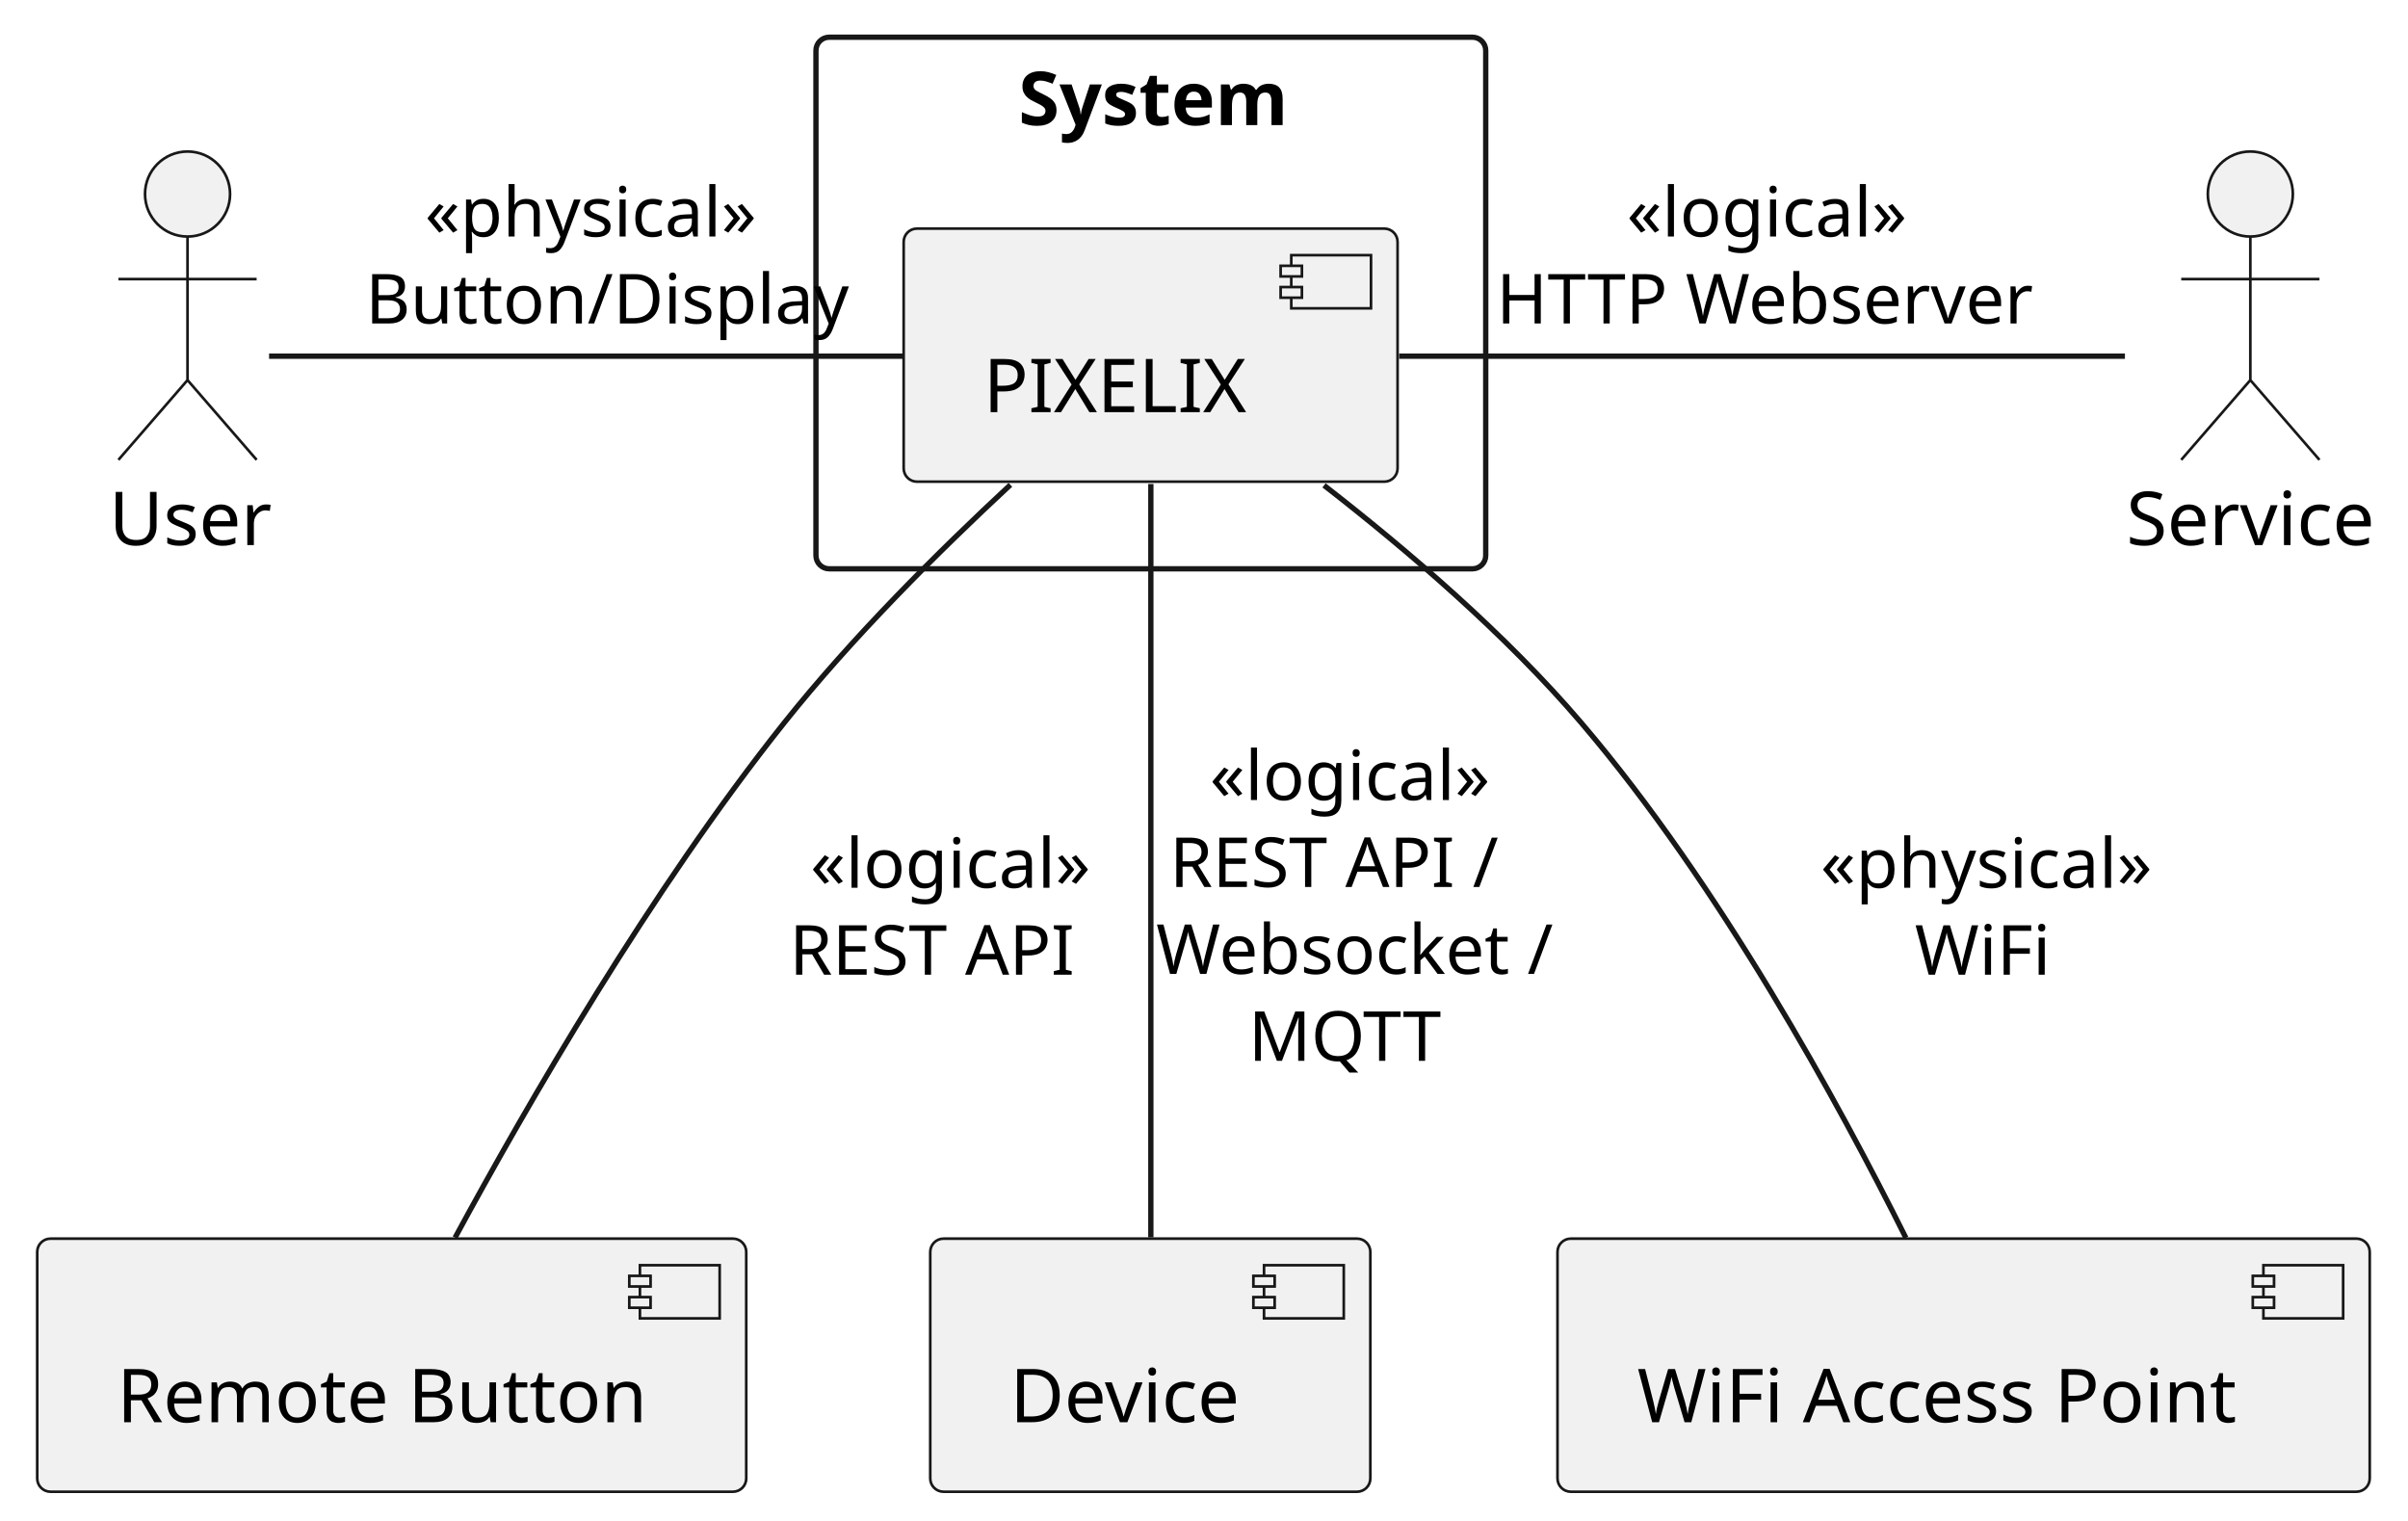
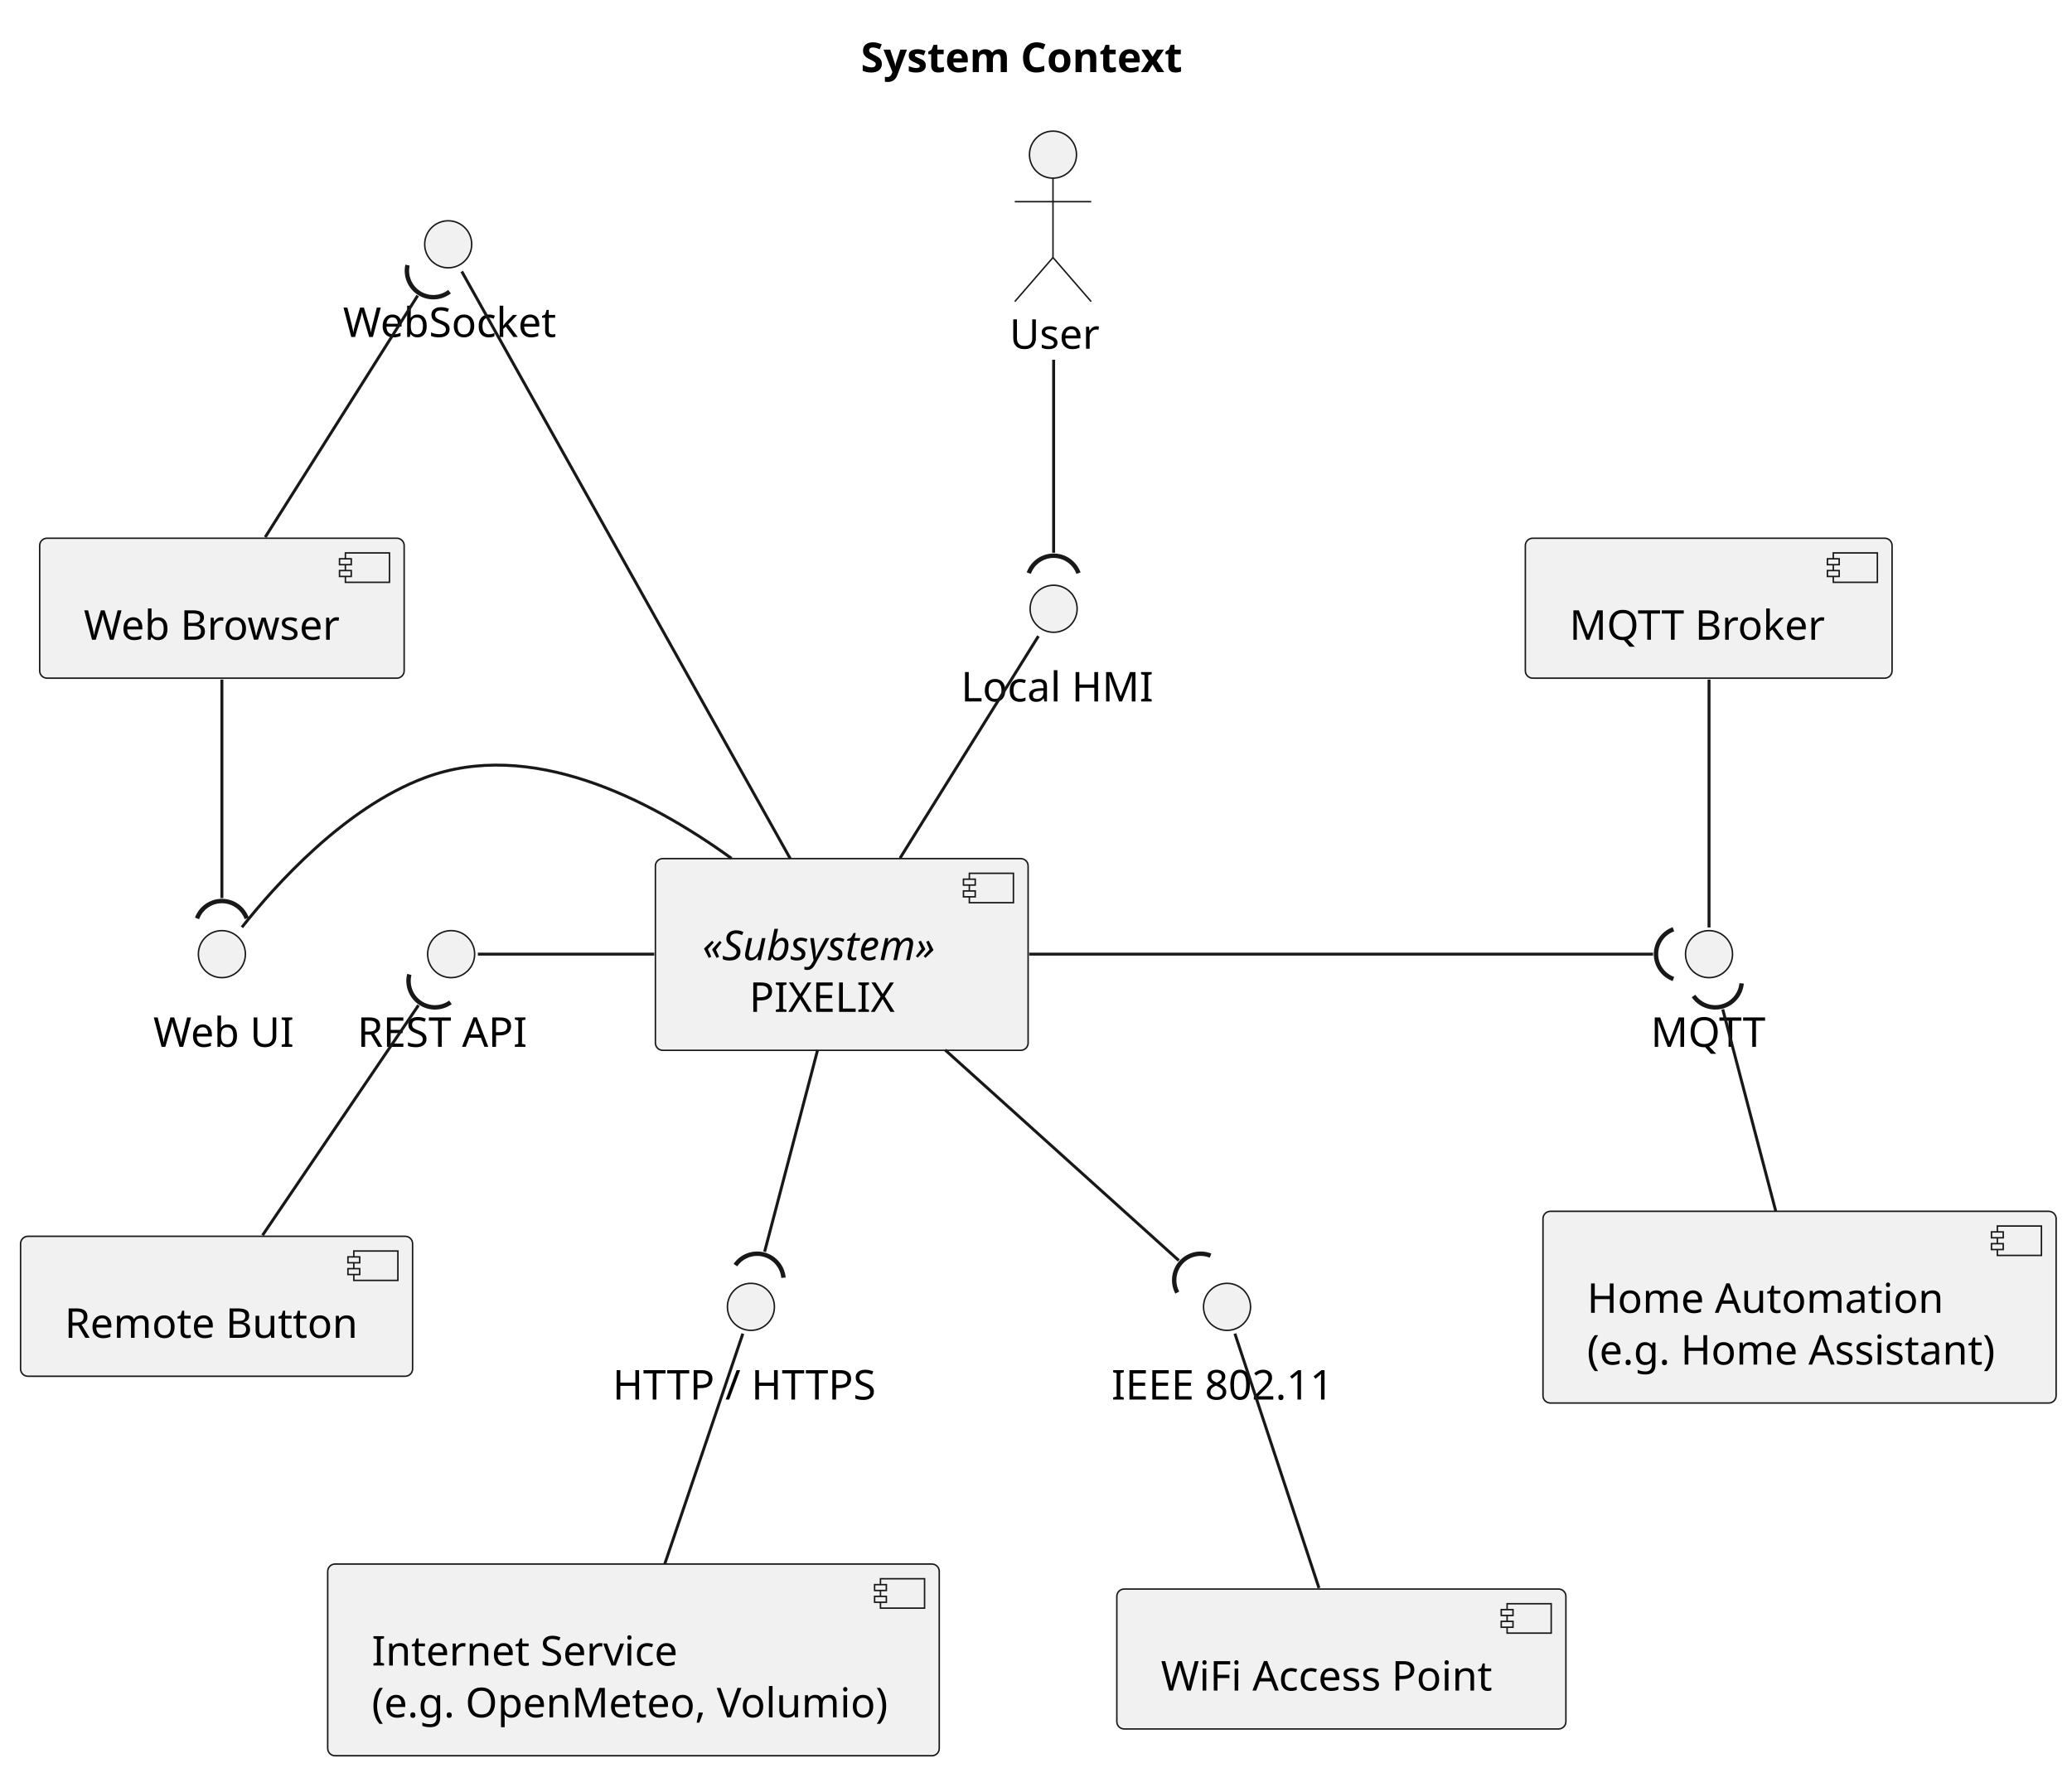
- <svg xmlns="http://www.w3.org/2000/svg" contentStyleType="text/css" data-diagram-type="DESCRIPTION" height="286px" preserveAspectRatio="none" style="width:453px;height:286px;background:#FFFFFF;" version="1.1" viewBox="0 0 453 286" width="453px" zoomAndPan="magnify">
+ <svg xmlns="http://www.w3.org/2000/svg" contentStyleType="text/css" data-diagram-type="DESCRIPTION" height="603px" preserveAspectRatio="none" style="width:705px;height:603px;background:#FFFFFF;" version="1.1" viewBox="0 0 705 603" width="705px" zoomAndPan="magnify">
  <defs />
  <g>
-     <g class="cluster" data-qualified-name="System" data-source-line="2" id="ent0002">
-       <rect fill="none" height="100" rx="2.5" ry="2.5" style="stroke:#181818;stroke-width:1;" width="126" x="153.5" y="7" />
-       <text fill="#000000" font-family="sans-serif" font-size="14" font-weight="bold" lengthAdjust="spacing" textLength="49.807" x="191.597" y="23.533">System</text>
+     <g class="title" data-source-line="2">
+       <text fill="#000000" font-family="sans-serif" font-size="14" font-weight="bold" lengthAdjust="spacing" textLength="105.807" x="292.897" y="24.533">System Context</text>
    </g>
-     <g class="entity" data-qualified-name="System.system" data-source-line="3" id="ent0003">
-       <rect fill="#F1F1F1" height="47.609" rx="2.5" ry="2.5" style="stroke:#181818;stroke-width:0.5;" width="92.917" x="170" y="43" />
-       <rect fill="#F1F1F1" height="10" style="stroke:#181818;stroke-width:0.5;" width="15" x="242.917" y="48" />
-       <rect fill="#F1F1F1" height="2" style="stroke:#181818;stroke-width:0.5;" width="4" x="240.917" y="50" />
-       <rect fill="#F1F1F1" height="2" style="stroke:#181818;stroke-width:0.5;" width="4" x="240.917" y="54" />
-       <text fill="#000000" font-family="sans-serif" font-size="14" lengthAdjust="spacing" textLength="52.917" x="185" y="77.533">PIXELIX</text>
+     <g class="entity" data-qualified-name="user" data-source-line="12" id="ent0002">
+       <ellipse cx="358.279" cy="52.609" fill="#F1F1F1" rx="8" ry="8" style="stroke:#181818;stroke-width:0.5;" />
+       <path d="M358.279,60.609 L358.279,87.609 M345.279,68.609 L371.279,68.609 M358.279,87.609 L345.279,102.609 M358.279,87.609 L371.279,102.609" fill="none" style="stroke:#181818;stroke-width:0.5;" />
+       <text fill="#000000" font-family="sans-serif" font-size="14" lengthAdjust="spacing" textLength="29.559" x="343.5" y="118.643">User</text>
    </g>
-     <g class="entity" data-qualified-name="user" data-source-line="6" id="ent0004">
-       <ellipse cx="35.279" cy="36.5" fill="#F1F1F1" rx="8" ry="8" style="stroke:#181818;stroke-width:0.5;" />
-       <path d="M35.279,44.5 L35.279,71.5 M22.279,52.5 L48.279,52.5 M35.279,71.5 L22.279,86.5 M35.279,71.5 L48.279,86.5" fill="none" style="stroke:#181818;stroke-width:0.5;" />
-       <text fill="#000000" font-family="sans-serif" font-size="14" lengthAdjust="spacing" textLength="29.559" x="20.5" y="102.533">User</text>
+     <g class="entity" data-qualified-name="browser" data-source-line="13" id="ent0003">
+       <rect fill="#F1F1F1" height="47.609" rx="2.5" ry="2.5" style="stroke:#181818;stroke-width:0.5;" width="124.02" x="13.5" y="183.109" />
+       <rect fill="#F1F1F1" height="10" style="stroke:#181818;stroke-width:0.5;" width="15" x="117.52" y="188.109" />
+       <rect fill="#F1F1F1" height="2" style="stroke:#181818;stroke-width:0.5;" width="4" x="115.52" y="190.109" />
+       <rect fill="#F1F1F1" height="2" style="stroke:#181818;stroke-width:0.5;" width="4" x="115.52" y="194.109" />
+       <text fill="#000000" font-family="sans-serif" font-size="14" lengthAdjust="spacing" textLength="84.02" x="28.5" y="217.643">Web Browser</text>
    </g>
-     <g class="entity" data-qualified-name="service" data-source-line="7" id="ent0005">
-       <ellipse cx="423.341" cy="36.5" fill="#F1F1F1" rx="8" ry="8" style="stroke:#181818;stroke-width:0.5;" />
-       <path d="M423.341,44.5 L423.341,71.5 M410.341,52.5 L436.341,52.5 M423.341,71.5 L410.341,86.5 M423.341,71.5 L436.341,86.5" fill="none" style="stroke:#181818;stroke-width:0.5;" />
-       <text fill="#000000" font-family="sans-serif" font-size="14" lengthAdjust="spacing" textLength="46.683" x="400" y="102.533">Service</text>
+     <g class="entity" data-qualified-name="remoteButton" data-source-line="14" id="ent0004">
+       <rect fill="#F1F1F1" height="47.609" rx="2.5" ry="2.5" style="stroke:#181818;stroke-width:0.5;" width="133.386" x="7" y="420.609" />
+       <rect fill="#F1F1F1" height="10" style="stroke:#181818;stroke-width:0.5;" width="15" x="120.386" y="425.609" />
+       <rect fill="#F1F1F1" height="2" style="stroke:#181818;stroke-width:0.5;" width="4" x="118.386" y="427.609" />
+       <rect fill="#F1F1F1" height="2" style="stroke:#181818;stroke-width:0.5;" width="4" x="118.386" y="431.609" />
+       <text fill="#000000" font-family="sans-serif" font-size="14" lengthAdjust="spacing" textLength="93.386" x="22" y="455.143">Remote Button</text>
    </g>
-     <g class="entity" data-qualified-name="remoteButton" data-source-line="8" id="ent0006">
-       <rect fill="#F1F1F1" height="47.609" rx="2.5" ry="2.5" style="stroke:#181818;stroke-width:0.5;" width="133.386" x="7" y="233" />
-       <rect fill="#F1F1F1" height="10" style="stroke:#181818;stroke-width:0.5;" width="15" x="120.386" y="238" />
-       <rect fill="#F1F1F1" height="2" style="stroke:#181818;stroke-width:0.5;" width="4" x="118.386" y="240" />
-       <rect fill="#F1F1F1" height="2" style="stroke:#181818;stroke-width:0.5;" width="4" x="118.386" y="244" />
-       <text fill="#000000" font-family="sans-serif" font-size="14" lengthAdjust="spacing" textLength="93.386" x="22" y="267.533">Remote Button</text>
+     <g class="entity" data-qualified-name="homeAutomation" data-source-line="15" id="ent0005">
+       <rect fill="#F1F1F1" height="65.219" rx="2.5" ry="2.5" style="stroke:#181818;stroke-width:0.5;" width="174.6" x="525" y="412.109" />
+       <rect fill="#F1F1F1" height="10" style="stroke:#181818;stroke-width:0.5;" width="15" x="679.6" y="417.109" />
+       <rect fill="#F1F1F1" height="2" style="stroke:#181818;stroke-width:0.5;" width="4" x="677.6" y="419.109" />
+       <rect fill="#F1F1F1" height="2" style="stroke:#181818;stroke-width:0.5;" width="4" x="677.6" y="423.109" />
+       <text fill="#000000" font-family="sans-serif" font-size="14" lengthAdjust="spacing" textLength="112.055" x="540" y="446.643">Home Automation</text>
+       <text fill="#000000" font-family="sans-serif" font-size="14" lengthAdjust="spacing" textLength="134.6" x="540" y="464.252">(e.g. Home Assistant)</text>
    </g>
-     <g class="entity" data-qualified-name="device" data-source-line="9" id="ent0007">
-       <rect fill="#F1F1F1" height="47.609" rx="2.5" ry="2.5" style="stroke:#181818;stroke-width:0.5;" width="82.793" x="175" y="233" />
-       <rect fill="#F1F1F1" height="10" style="stroke:#181818;stroke-width:0.5;" width="15" x="237.793" y="238" />
-       <rect fill="#F1F1F1" height="2" style="stroke:#181818;stroke-width:0.5;" width="4" x="235.793" y="240" />
-       <rect fill="#F1F1F1" height="2" style="stroke:#181818;stroke-width:0.5;" width="4" x="235.793" y="244" />
-       <text fill="#000000" font-family="sans-serif" font-size="14" lengthAdjust="spacing" textLength="42.793" x="190" y="267.533">Device</text>
+     <g class="entity" data-qualified-name="pixelix" data-source-line="19" id="ent0006">
+       <rect fill="#F1F1F1" height="65.219" rx="2.5" ry="2.5" style="stroke:#181818;stroke-width:0.5;" width="126.82" x="223" y="292.109" />
+       <rect fill="#F1F1F1" height="10" style="stroke:#181818;stroke-width:0.5;" width="15" x="329.82" y="297.109" />
+       <rect fill="#F1F1F1" height="2" style="stroke:#181818;stroke-width:0.5;" width="4" x="327.82" y="299.109" />
+       <rect fill="#F1F1F1" height="2" style="stroke:#181818;stroke-width:0.5;" width="4" x="327.82" y="303.109" />
+       <text fill="#000000" font-family="sans-serif" font-size="14" font-style="italic" lengthAdjust="spacing" textLength="84.82" x="239" y="326.643">«Subsystem»</text>
+       <text fill="#000000" font-family="sans-serif" font-size="14" lengthAdjust="spacing" textLength="52.917" x="254.952" y="344.252">PIXELIX</text>
    </g>
-     <g class="entity" data-qualified-name="wifiAP" data-source-line="10" id="ent0008">
-       <rect fill="#F1F1F1" height="47.609" rx="2.5" ry="2.5" style="stroke:#181818;stroke-width:0.5;" width="152.8" x="293" y="233" />
-       <rect fill="#F1F1F1" height="10" style="stroke:#181818;stroke-width:0.5;" width="15" x="425.8" y="238" />
-       <rect fill="#F1F1F1" height="2" style="stroke:#181818;stroke-width:0.5;" width="4" x="423.8" y="240" />
-       <rect fill="#F1F1F1" height="2" style="stroke:#181818;stroke-width:0.5;" width="4" x="423.8" y="244" />
-       <text fill="#000000" font-family="sans-serif" font-size="14" lengthAdjust="spacing" textLength="112.8" x="308" y="267.533">WiFi Access Point</text>
+     <g class="entity" data-qualified-name="mqttBroker" data-source-line="23" id="ent0007">
+       <rect fill="#F1F1F1" height="47.609" rx="2.5" ry="2.5" style="stroke:#181818;stroke-width:0.5;" width="124.779" x="519" y="183.109" />
+       <rect fill="#F1F1F1" height="10" style="stroke:#181818;stroke-width:0.5;" width="15" x="623.779" y="188.109" />
+       <rect fill="#F1F1F1" height="2" style="stroke:#181818;stroke-width:0.5;" width="4" x="621.779" y="190.109" />
+       <rect fill="#F1F1F1" height="2" style="stroke:#181818;stroke-width:0.5;" width="4" x="621.779" y="194.109" />
+       <text fill="#000000" font-family="sans-serif" font-size="14" lengthAdjust="spacing" textLength="84.779" x="534" y="217.643">MQTT Broker</text>
    </g>
-     <g class="link" data-entity-1="ent0004" data-entity-2="ent0003" data-link-type="association" data-source-line="12" id="lnk9">
-       <path d="M50.62,67 C76.53,67 130.44,67 169.79,67" fill="none" id="user-system" style="stroke:#181818;stroke-width:1;" />
-       <text fill="#000000" font-family="sans-serif" font-size="13" lengthAdjust="spacing" textLength="61.426" x="79.947" y="44.495">«physical»</text>
-       <text fill="#000000" font-family="sans-serif" font-size="13" lengthAdjust="spacing" textLength="83.821" x="68.75" y="60.847">Button/Display</text>
+     <g class="entity" data-qualified-name="wifiAp" data-source-line="24" id="ent0008">
+       <rect fill="#F1F1F1" height="47.609" rx="2.5" ry="2.5" style="stroke:#181818;stroke-width:0.5;" width="152.8" x="380" y="540.609" />
+       <rect fill="#F1F1F1" height="10" style="stroke:#181818;stroke-width:0.5;" width="15" x="512.8" y="545.609" />
+       <rect fill="#F1F1F1" height="2" style="stroke:#181818;stroke-width:0.5;" width="4" x="510.8" y="547.609" />
+       <rect fill="#F1F1F1" height="2" style="stroke:#181818;stroke-width:0.5;" width="4" x="510.8" y="551.609" />
+       <text fill="#000000" font-family="sans-serif" font-size="14" lengthAdjust="spacing" textLength="112.8" x="395" y="575.143">WiFi Access Point</text>
    </g>
-     <g class="link" data-entity-1="ent0003" data-entity-2="ent0006" data-link-type="association" data-source-line="13" id="lnk10">
-       <path d="M190.08,91.2 C176.55,103.75 160.28,119.95 147.5,136 C122.49,167.4 99.15,207.81 85.61,232.81" fill="none" id="system-remoteButton" style="stroke:#181818;stroke-width:1;" />
-       <text fill="#000000" font-family="sans-serif" font-size="13" lengthAdjust="spacing" textLength="51.315" x="152.461" y="166.995">«logical»</text>
-       <text fill="#000000" font-family="sans-serif" font-size="13" lengthAdjust="spacing" textLength="59.236" x="148.5" y="183.347">REST API</text>
+     <g class="entity" data-qualified-name="internetService" data-source-line="25" id="ent0009">
+       <rect fill="#F1F1F1" height="65.219" rx="2.5" ry="2.5" style="stroke:#181818;stroke-width:0.5;" width="208.082" x="111.5" y="532.109" />
+       <rect fill="#F1F1F1" height="10" style="stroke:#181818;stroke-width:0.5;" width="15" x="299.582" y="537.109" />
+       <rect fill="#F1F1F1" height="2" style="stroke:#181818;stroke-width:0.5;" width="4" x="297.582" y="539.109" />
+       <rect fill="#F1F1F1" height="2" style="stroke:#181818;stroke-width:0.5;" width="4" x="297.582" y="543.109" />
+       <text fill="#000000" font-family="sans-serif" font-size="14" lengthAdjust="spacing" textLength="98.048" x="126.5" y="566.643">Internet Service</text>
+       <text fill="#000000" font-family="sans-serif" font-size="14" lengthAdjust="spacing" textLength="168.082" x="126.5" y="584.252">(e.g. OpenMeteo, Volumio)</text>
    </g>
-     <g class="link" data-entity-1="ent0003" data-entity-2="ent0007" data-link-type="association" data-source-line="14" id="lnk11">
-       <path d="M216.5,91.05 C216.5,127.13 216.5,196.56 216.5,232.76" fill="none" id="system-device" style="stroke:#181818;stroke-width:1;" />
-       <text fill="#000000" font-family="sans-serif" font-size="13" lengthAdjust="spacing" textLength="51.315" x="227.606" y="150.495">«logical»</text>
-       <text fill="#000000" font-family="sans-serif" font-size="13" lengthAdjust="spacing" textLength="66.46" x="220.033" y="166.847">REST API /</text>
-       <text fill="#000000" font-family="sans-serif" font-size="13" lengthAdjust="spacing" textLength="71.525" x="217.5" y="183.198">Websocket /</text>
-       <text fill="#000000" font-family="sans-serif" font-size="13" lengthAdjust="spacing" textLength="36.823" x="234.851" y="199.55">MQTT</text>
+     <g class="entity" data-qualified-name="iLocalHmi" data-source-line="29" id="ent0010">
+       <ellipse cx="358.5" cy="207.109" fill="#F1F1F1" rx="8" ry="8" style="stroke:#181818;stroke-width:0.5;" />
+       <text fill="#000000" font-family="sans-serif" font-size="14" lengthAdjust="spacing" textLength="63.02" x="326.99" y="238.643">Local HMI</text>
    </g>
-     <g class="link" data-entity-1="ent0003" data-entity-2="ent0005" data-link-type="association" data-source-line="15" id="lnk12">
-       <path d="M263.21,67 C305.66,67 366.57,67 399.75,67" fill="none" id="system-service" style="stroke:#181818;stroke-width:1;" />
-       <text fill="#000000" font-family="sans-serif" font-size="13" lengthAdjust="spacing" textLength="51.315" x="306.043" y="44.495">«logical»</text>
-       <text fill="#000000" font-family="sans-serif" font-size="13" lengthAdjust="spacing" textLength="100.401" x="281.5" y="60.847">HTTP Webserver</text>
+     <g class="entity" data-qualified-name="iWebUi" data-source-line="30" id="ent0011">
+       <ellipse cx="75.5" cy="324.609" fill="#F1F1F1" rx="8" ry="8" style="stroke:#181818;stroke-width:0.5;" />
+       <text fill="#000000" font-family="sans-serif" font-size="14" lengthAdjust="spacing" textLength="46.676" x="52.162" y="356.143">Web UI</text>
    </g>
-     <g class="link" data-entity-1="ent0003" data-entity-2="ent0008" data-link-type="association" data-source-line="16" id="lnk13">
-       <path d="M249.08,91.3 C264.82,103.52 283.32,119.38 297.5,136 C323.52,166.49 345.91,207.53 358.54,232.85" fill="none" id="system-wifiAP" style="stroke:#181818;stroke-width:1;" />
-       <text fill="#000000" font-family="sans-serif" font-size="13" lengthAdjust="spacing" textLength="61.426" x="342.5" y="166.995">«physical»</text>
-       <text fill="#000000" font-family="sans-serif" font-size="13" lengthAdjust="spacing" textLength="25.987" x="360.219" y="183.347">WiFi</text>
+     <g class="entity" data-qualified-name="iRestApi" data-source-line="31" id="ent0012">
+       <ellipse cx="153.5" cy="324.609" fill="#F1F1F1" rx="8" ry="8" style="stroke:#181818;stroke-width:0.5;" />
+       <text fill="#000000" font-family="sans-serif" font-size="14" lengthAdjust="spacing" textLength="63.793" x="121.603" y="356.143">REST API</text>
+     </g>
+     <g class="entity" data-qualified-name="iWebSocket" data-source-line="32" id="ent0013">
+       <ellipse cx="152.5" cy="83.109" fill="#F1F1F1" rx="8" ry="8" style="stroke:#181818;stroke-width:0.5;" />
+       <text fill="#000000" font-family="sans-serif" font-size="14" lengthAdjust="spacing" textLength="71.586" x="116.707" y="114.643">WebSocket</text>
+     </g>
+     <g class="entity" data-qualified-name="iMqtt" data-source-line="36" id="ent0014">
+       <ellipse cx="581.5" cy="324.609" fill="#F1F1F1" rx="8" ry="8" style="stroke:#181818;stroke-width:0.5;" />
+       <text fill="#000000" font-family="sans-serif" font-size="14" lengthAdjust="spacing" textLength="39.655" x="561.672" y="356.143">MQTT</text>
+     </g>
+     <g class="entity" data-qualified-name="iWifi" data-source-line="37" id="ent0015">
+       <ellipse cx="417.5" cy="444.609" fill="#F1F1F1" rx="8" ry="8" style="stroke:#181818;stroke-width:0.5;" />
+       <text fill="#000000" font-family="sans-serif" font-size="14" lengthAdjust="spacing" textLength="78.613" x="378.193" y="476.143">IEEE 802.11</text>
+     </g>
+     <g class="entity" data-qualified-name="iHttp" data-source-line="38" id="ent0016">
+       <ellipse cx="255.5" cy="444.609" fill="#F1F1F1" rx="8" ry="8" style="stroke:#181818;stroke-width:0.5;" />
+       <text fill="#000000" font-family="sans-serif" font-size="14" lengthAdjust="spacing" textLength="94.11" x="208.445" y="476.143">HTTP / HTTPS</text>
+     </g>
+     <g class="link" data-entity-1="ent0010" data-entity-2="ent0006" data-link-type="association" data-source-line="40" id="lnk18">
+       <path d="M353.32,216.419 C343.62,231.989 322.23,266.299 306.25,291.929" fill="none" id="iLocalHmi-pixelix" style="stroke:#181818;stroke-width:1;" />
+     </g>
+     <g class="link" data-entity-1="ent0002" data-entity-2="ent0010" data-source-line="41" id="lnk20">
+       <path d="M358.5,122.379 C358.5,149.209 358.5,172.889 358.5,188.059" fill="none" id="user-to-iLocalHmi" style="stroke:#181818;stroke-width:1;" />
+       <path d="M366.957,194.981 A9,9 0 0 0 350.043 194.981" fill="none" style="stroke:#181818;stroke-width:1.5;" />
+     </g>
+     <g class="link" data-entity-1="ent0011" data-entity-2="ent0006" data-link-type="association" data-source-line="43" id="lnk22">
+       <path d="M82.31,315.469 C93.47,301.359 117.14,274.839 144.5,264.609 C180.35,251.199 220.45,271.499 248.88,292.019" fill="none" id="iWebUi-pixelix" style="stroke:#181818;stroke-width:1;" />
+     </g>
+     <g class="link" data-entity-1="ent0003" data-entity-2="ent0011" data-source-line="44" id="lnk24">
+       <path d="M75.5,231.209 C75.5,257.269 75.5,288.299 75.5,305.539" fill="none" id="browser-to-iWebUi" style="stroke:#181818;stroke-width:1;" />
+       <path d="M83.957,312.461 A9,9 0 0 0 67.043 312.461" fill="none" style="stroke:#181818;stroke-width:1.5;" />
+     </g>
+     <g class="link" data-entity-1="ent0013" data-entity-2="ent0006" data-link-type="association" data-source-line="46" id="lnk26">
+       <path d="M157.11,92.349 C174.65,123.689 237.73,236.449 268.87,292.089" fill="none" id="iWebSocket-pixelix" style="stroke:#181818;stroke-width:1;" />
+     </g>
+     <g class="link" data-entity-1="ent0013" data-entity-2="ent0003" data-source-line="47" id="lnk27">
+       <path d="M142.114,100.567 C130.674,118.697 107.75,155.019 90.24,182.749" fill="none" id="iWebSocket-backto-browser" style="stroke:#181818;stroke-width:1;" />
+       <path d="M138.655,90.2 A9,9 0 0 0 152.96 99.226" fill="none" style="stroke:#181818;stroke-width:1.5;" />
+     </g>
+     <g class="link" data-entity-1="ent0012" data-entity-2="ent0006" data-link-type="association" data-source-line="49" id="lnk29">
+       <path d="M162.59,324.609 C182.6,324.609 202.6,324.609 222.61,324.609" fill="none" id="iRestApi-pixelix" style="stroke:#181818;stroke-width:1;" />
+     </g>
+     <g class="link" data-entity-1="ent0012" data-entity-2="ent0004" data-source-line="50" id="lnk30">
+       <path d="M142.389,341.997 C130.459,359.597 107.42,393.569 89.33,420.259" fill="none" id="iRestApi-backto-remoteButton" style="stroke:#181818;stroke-width:1;" />
+       <path d="M139.272,331.522 A9,9 0 0 0 153.273 341.013" fill="none" style="stroke:#181818;stroke-width:1.5;" />
+     </g>
+     <g class="link" data-entity-1="ent0006" data-entity-2="ent0014" data-source-line="52" id="lnk31">
+       <path d="M350.17,324.609 C424.27,324.609 488.36,324.609 562.46,324.609" fill="none" id="pixelix-to-iMqtt" style="stroke:#181818;stroke-width:1;" />
+       <path d="M569.382,316.152 A9,9 0 0 0 569.382 333.067" fill="none" style="stroke:#181818;stroke-width:1.5;" />
+     </g>
+     <g class="link" data-entity-1="ent0007" data-entity-2="ent0014" data-link-type="association" data-source-line="53" id="lnk33">
+       <path d="M581.5,231.209 C581.5,257.269 581.5,298.299 581.5,315.539" fill="none" id="mqttBroker-iMqtt" style="stroke:#181818;stroke-width:1;" />
+     </g>
+     <g class="link" data-entity-1="ent0014" data-entity-2="ent0005" data-source-line="54" id="lnk34">
+       <path d="M586.17,343.392 C590.34,359.272 597.25,385.559 604.2,412.039" fill="none" id="iMqtt-backto-homeAutomation" style="stroke:#181818;stroke-width:1;" />
+       <path d="M576.232,338.845 A9,9 0 0 0 592.592 334.549" fill="none" style="stroke:#181818;stroke-width:1.5;" />
+     </g>
+     <g class="link" data-entity-1="ent0006" data-entity-2="ent0015" data-source-line="56" id="lnk35">
+       <path d="M321.61,357.229 C351.01,383.719 383.491,412.975 401.091,428.835" fill="none" id="pixelix-to-iWifi" style="stroke:#181818;stroke-width:1;" />
+       <path d="M411.895,427.186 A9,9 0 0 0 400.572 439.751" fill="none" style="stroke:#181818;stroke-width:1.5;" />
+     </g>
+     <g class="link" data-entity-1="ent0015" data-entity-2="ent0008" data-link-type="association" data-source-line="57" id="lnk36">
+       <path d="M420.18,453.719 C426,471.319 439.96,513.569 448.78,540.259" fill="none" id="iWifi-wifiAp" style="stroke:#181818;stroke-width:1;" />
+     </g>
+     <g class="link" data-entity-1="ent0006" data-entity-2="ent0016" data-source-line="59" id="lnk37">
+       <path d="M278.19,357.229 C271.23,383.719 264.333,409.998 260.163,425.858" fill="none" id="pixelix-to-iHttp" style="stroke:#181818;stroke-width:1;" />
+       <path d="M266.582,434.703 A9,9 0 0 0 250.224 430.402" fill="none" style="stroke:#181818;stroke-width:1.5;" />
+     </g>
+     <g class="link" data-entity-1="ent0016" data-entity-2="ent0009" data-link-type="association" data-source-line="60" id="lnk38">
+       <path d="M252.75,453.719 C247.37,469.599 235.18,505.559 226.2,532.039" fill="none" id="iHttp-internetService" style="stroke:#181818;stroke-width:1;" />
    </g>
  </g>
</svg>
